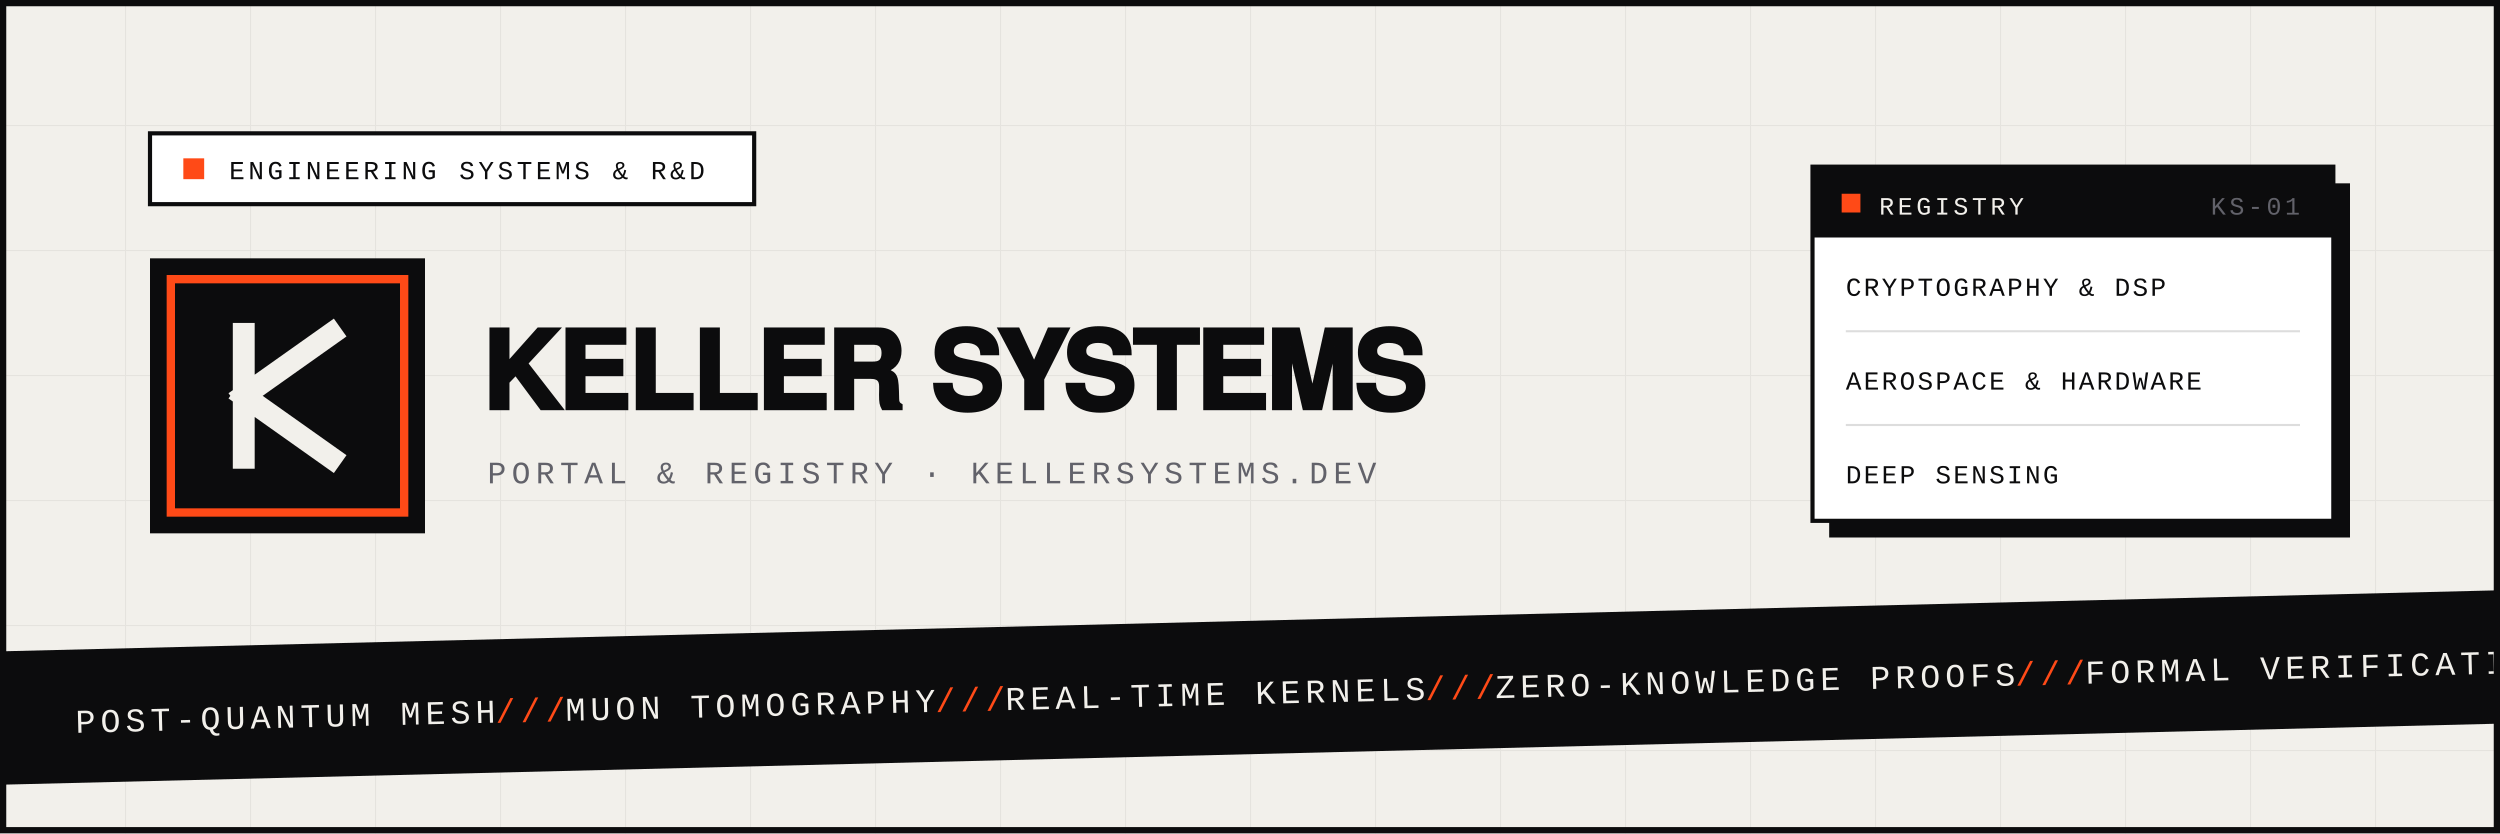
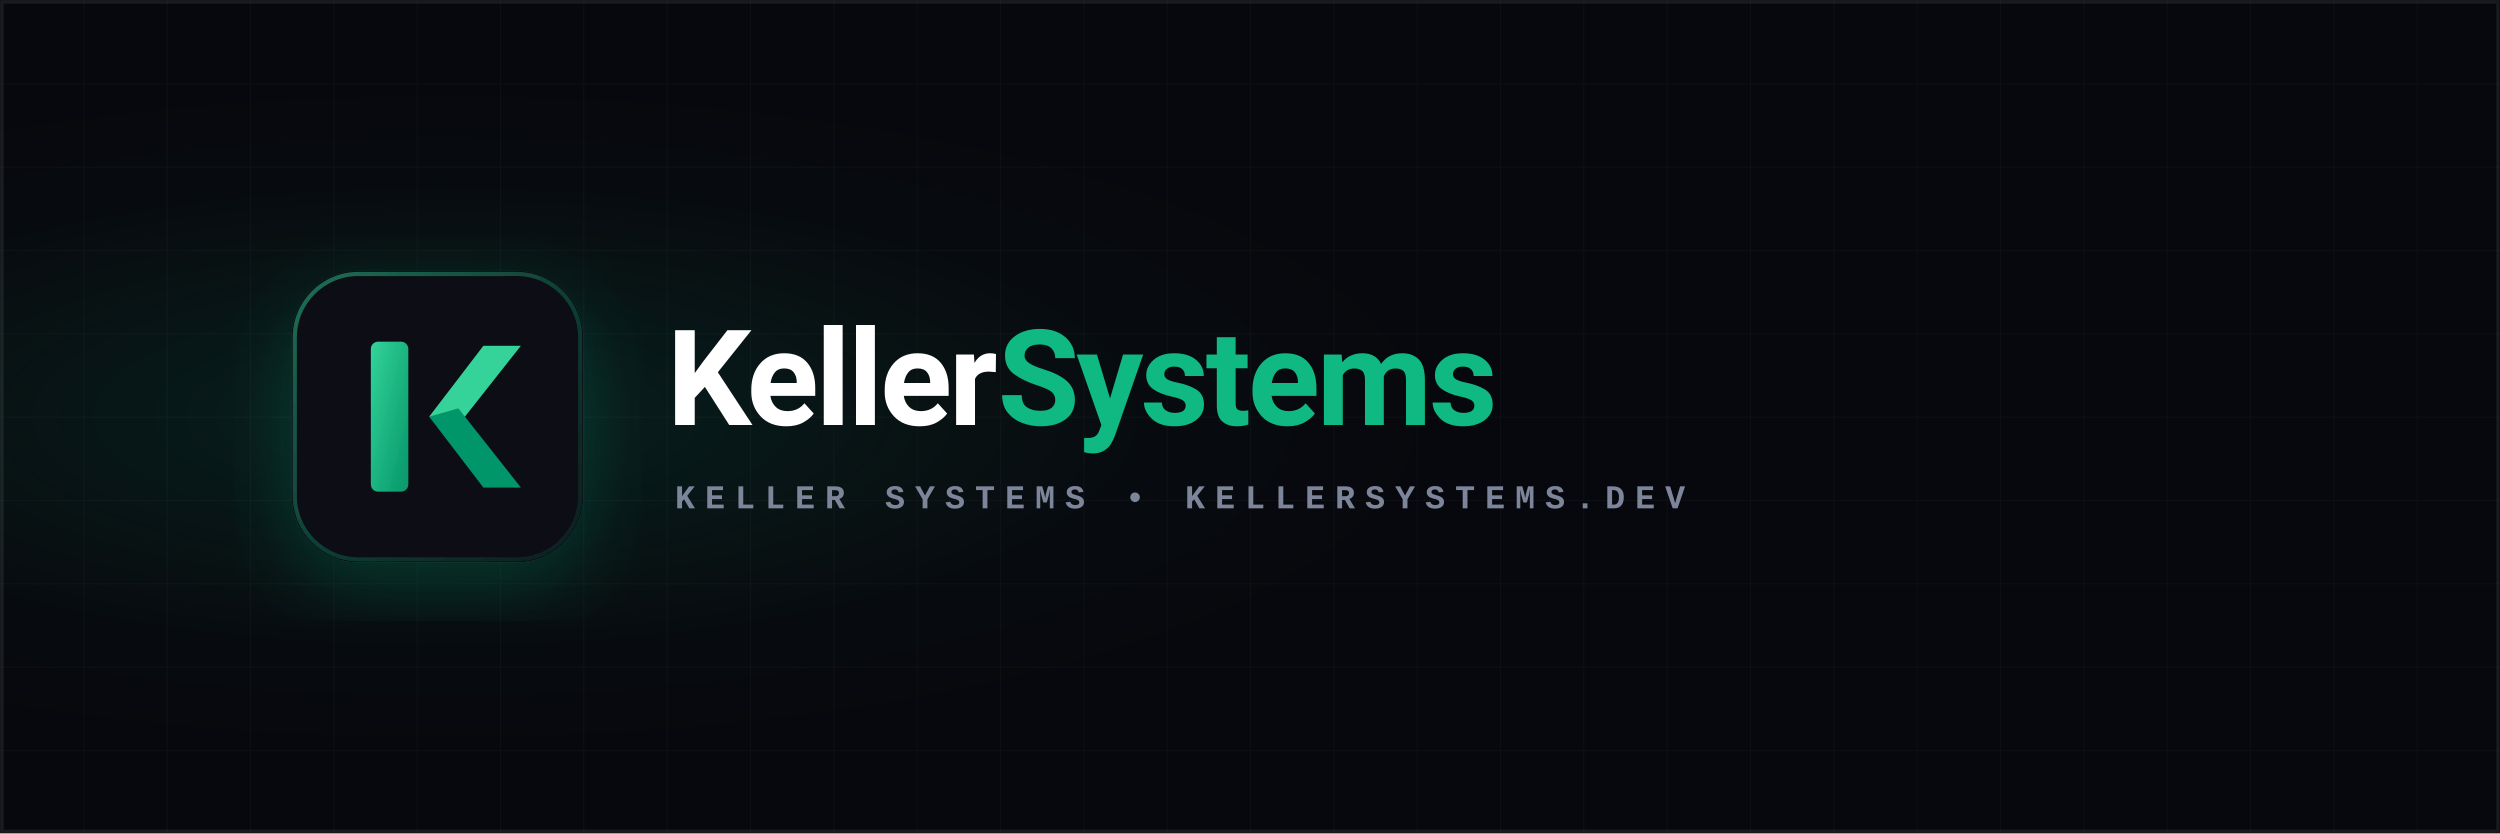
<svg xmlns="http://www.w3.org/2000/svg" viewBox="0 0 1200 400" width="1200" height="400">
  <style>
-     .mono    { font-family: 'Geist Mono', 'JetBrains Mono', Consolas, 'Courier New', monospace; }
-     .display { font-family: Archivo, 'Archivo Black', 'Helvetica Neue', Helvetica, Arial, sans-serif; font-weight: 800; }
- 
-     .ground    { fill: #f2f0eb; }
-     .block     { fill: #0c0c0d; }
-     .plate     { fill: #ffffff; }
-     .fg        { fill: #0c0c0d; }
-     .fg-stroke { stroke: #0c0c0d; }
-     .fg-muted  { fill: #62626a; }
-     .on-block  { fill: #f2f0eb; }
-     .on-block-stroke { stroke: #f2f0eb; }
-     .rule      { stroke: #0c0c0d; }
-     .rule-soft { stroke: #0c0c0d; stroke-opacity: 0.14; }
-     .gridline  { stroke: #0c0c0d; stroke-opacity: 0.055; }
- 
-     @media (prefers-color-scheme: dark) {
-       .ground    { fill: #0c0c0d; }
-       .block     { fill: #f2f0eb; }
-       .plate     { fill: #15151a; }
-       .fg        { fill: #f2f0eb; }
-       .fg-stroke { stroke: #f2f0eb; }
-       .fg-muted  { fill: #9a9aa2; }
-       .on-block  { fill: #0c0c0d; }
-       .on-block-stroke { stroke: #0c0c0d; }
-       .rule      { stroke: #f2f0eb; }
-       .rule-soft { stroke: #f2f0eb; stroke-opacity: 0.22; }
-       .gridline  { stroke: #f2f0eb; stroke-opacity: 0.07; }
+     .display {
+       font-family: 'Space Grotesk', -apple-system, BlinkMacSystemFont, 'Segoe UI', Roboto, Helvetica, Arial, sans-serif;
+       font-weight: 700;
+     }
+     .mono {
+       font-family: 'JetBrains Mono', 'Geist Mono', Consolas, 'Courier New', monospace;
+       font-weight: 600;
    }
  </style>
  <defs>
-     <pattern id="ksGrid" width="60" height="60" patternUnits="userSpaceOnUse">
-       <path class="gridline" d="M60 0H0V60" fill="none" stroke-width="1" />
+     <pattern id="bannerGrid" width="40" height="40" patternUnits="userSpaceOnUse">
+       <path d="M 40 0 L 0 0 0 40" fill="none" stroke="rgba(255, 255, 255, 0.03)" stroke-width="1" />
    </pattern>
+     <radialGradient id="ambientGlow" cx="18%" cy="50%" r="45%">
+       <stop offset="0%" stop-color="#10b981" stop-opacity="0.14" />
+       <stop offset="60%" stop-color="#10b981" stop-opacity="0.02" />
+       <stop offset="100%" stop-color="#06070a" stop-opacity="0" />
+     </radialGradient>
+     <linearGradient id="markGrad" x1="0%" y1="0%" x2="100%" y2="100%">
+       <stop offset="0%" stop-color="#34d399" />
+       <stop offset="100%" stop-color="#059669" />
+     </linearGradient>
+     <linearGradient id="badgeBorder" x1="0%" y1="0%" x2="100%" y2="100%">
+       <stop offset="0%" stop-color="#34d399" stop-opacity="0.5" />
+       <stop offset="100%" stop-color="#059669" stop-opacity="0.12" />
+     </linearGradient>
+     <filter id="badgeShadow" x="-20%" y="-20%" width="140%" height="140%">
+       <feDropShadow dx="0" dy="12" stdDeviation="18" flood-color="#10b981" flood-opacity="0.22" />
+     </filter>
  </defs>
-   <rect class="ground" width="1200" height="400" />
-   <rect width="1200" height="400" fill="url(#ksGrid)" />
-   <rect class="block" x="878" y="88" width="250" height="170" />
-   <rect class="plate rule" x="870" y="80" width="250" height="170" stroke-width="2" />
-   <rect class="block" x="870" y="80" width="250" height="34" />
-   <rect fill="#ff4a17" x="884" y="93" width="9" height="9" />
-   <text class="mono on-block" x="902" y="103" font-size="12" letter-spacing="1.7">REGISTRY</text>
-   <text class="mono fg-muted" x="1104" y="103" font-size="12" letter-spacing="1.7" text-anchor="end">KS-01</text>
-   <line class="rule-soft" x1="886" y1="159" x2="1104" y2="159" stroke-width="1" />
-   <line class="rule-soft" x1="886" y1="204" x2="1104" y2="204" stroke-width="1" />
-   <text class="mono fg" x="886" y="142" font-size="12.5" letter-spacing="1.1">CRYPTOGRAPHY &amp; DSP</text>
-   <text class="mono fg" x="886" y="187" font-size="12.5" letter-spacing="1.1">AEROSPACE &amp; HARDWARE</text>
-   <text class="mono fg" x="886" y="232" font-size="12.5" letter-spacing="1.1">DEEP SENSING</text>
-   <rect class="plate rule" x="72" y="64" width="290" height="34" stroke-width="2" />
-   <rect fill="#ff4a17" x="88" y="76" width="10" height="10" />
-   <text class="mono fg" x="110" y="86" font-size="12.5" letter-spacing="1.7">ENGINEERING SYSTEMS &amp; R&amp;D</text>
-   <rect class="block" x="72" y="124" width="132" height="132" />
-   <rect fill="none" stroke="#ff4a17" stroke-width="4" x="82" y="134" width="112" height="112" />
-   <g transform="translate(82,134) scale(0.875)" fill="none" stroke-width="12" stroke-linecap="square">
-     <path class="on-block-stroke" d="M40 30V98M40 64L88 30M40 64L88 98" />
+   <rect width="1200" height="400" fill="#07080d" />
+   <rect width="1200" height="400" fill="url(#bannerGrid)" />
+   <rect width="1200" height="400" fill="url(#ambientGlow)" />
+   <g transform="translate(140, 130)">
+     <g filter="url(#badgeShadow)">
+       <rect width="140" height="140" rx="32" fill="#0b0d14" />
+       <rect x="1.5" y="1.5" width="137" height="137" rx="30.5" fill="none" stroke="url(#badgeBorder)" stroke-width="2" />
+       <g transform="translate(20, 20) scale(1.0)">
+         <rect x="18" y="14" width="18" height="72" rx="3.5" fill="url(#markGrad)" />
+         <path d="M46 50 L72 16 H90 L60 54 Z" fill="#34d399" />
+         <path d="M60 46 L90 84 H72 L46 50 Z" fill="#059669" />
+       </g>
+     </g>
+     <text class="display" x="180" y="74" font-size="64" letter-spacing="-1.5" fill="#ffffff">Keller<tspan fill="#10b981">Systems</tspan>
+     </text>
+     <text class="mono" x="184" y="114" font-size="16" letter-spacing="4.8" fill="#7d859b">KELLER SYSTEMS • KELLERSYSTEMS.DEV</text>
  </g>
-   <text class="display fg fg-stroke" x="232" y="196" font-size="52" letter-spacing="-1" stroke-width="1.8" paint-order="stroke">KELLER SYSTEMS</text>
-   <text class="mono fg-muted" x="234" y="232" font-size="15" letter-spacing="2.6">PORTAL &amp; REGISTRY · KELLERSYSTEMS.DEV</text>
-   <g transform="rotate(-1.4 600 330)">
-     <rect class="block" x="-60" y="298" width="1320" height="64" />
-     <text class="mono on-block" x="36" y="338" font-size="16" letter-spacing="2.4">POST-QUANTUM MESH<tspan fill="#ff4a17">  ///  </tspan>MUON TOMOGRAPHY<tspan fill="#ff4a17">  ///  </tspan>REAL-TIME KERNELS<tspan fill="#ff4a17">  ///  </tspan>ZERO-KNOWLEDGE PROOFS<tspan fill="#ff4a17">  ///  </tspan>FORMAL VERIFICATION</text>
-   </g>
-   <rect class="rule" x="1.5" y="1.5" width="1197" height="397" fill="none" stroke-width="3" />
+   <rect x="1" y="1" width="1198" height="398" rx="0" fill="none" stroke="rgba(255, 255, 255, 0.08)" stroke-width="1.5" />
</svg>
